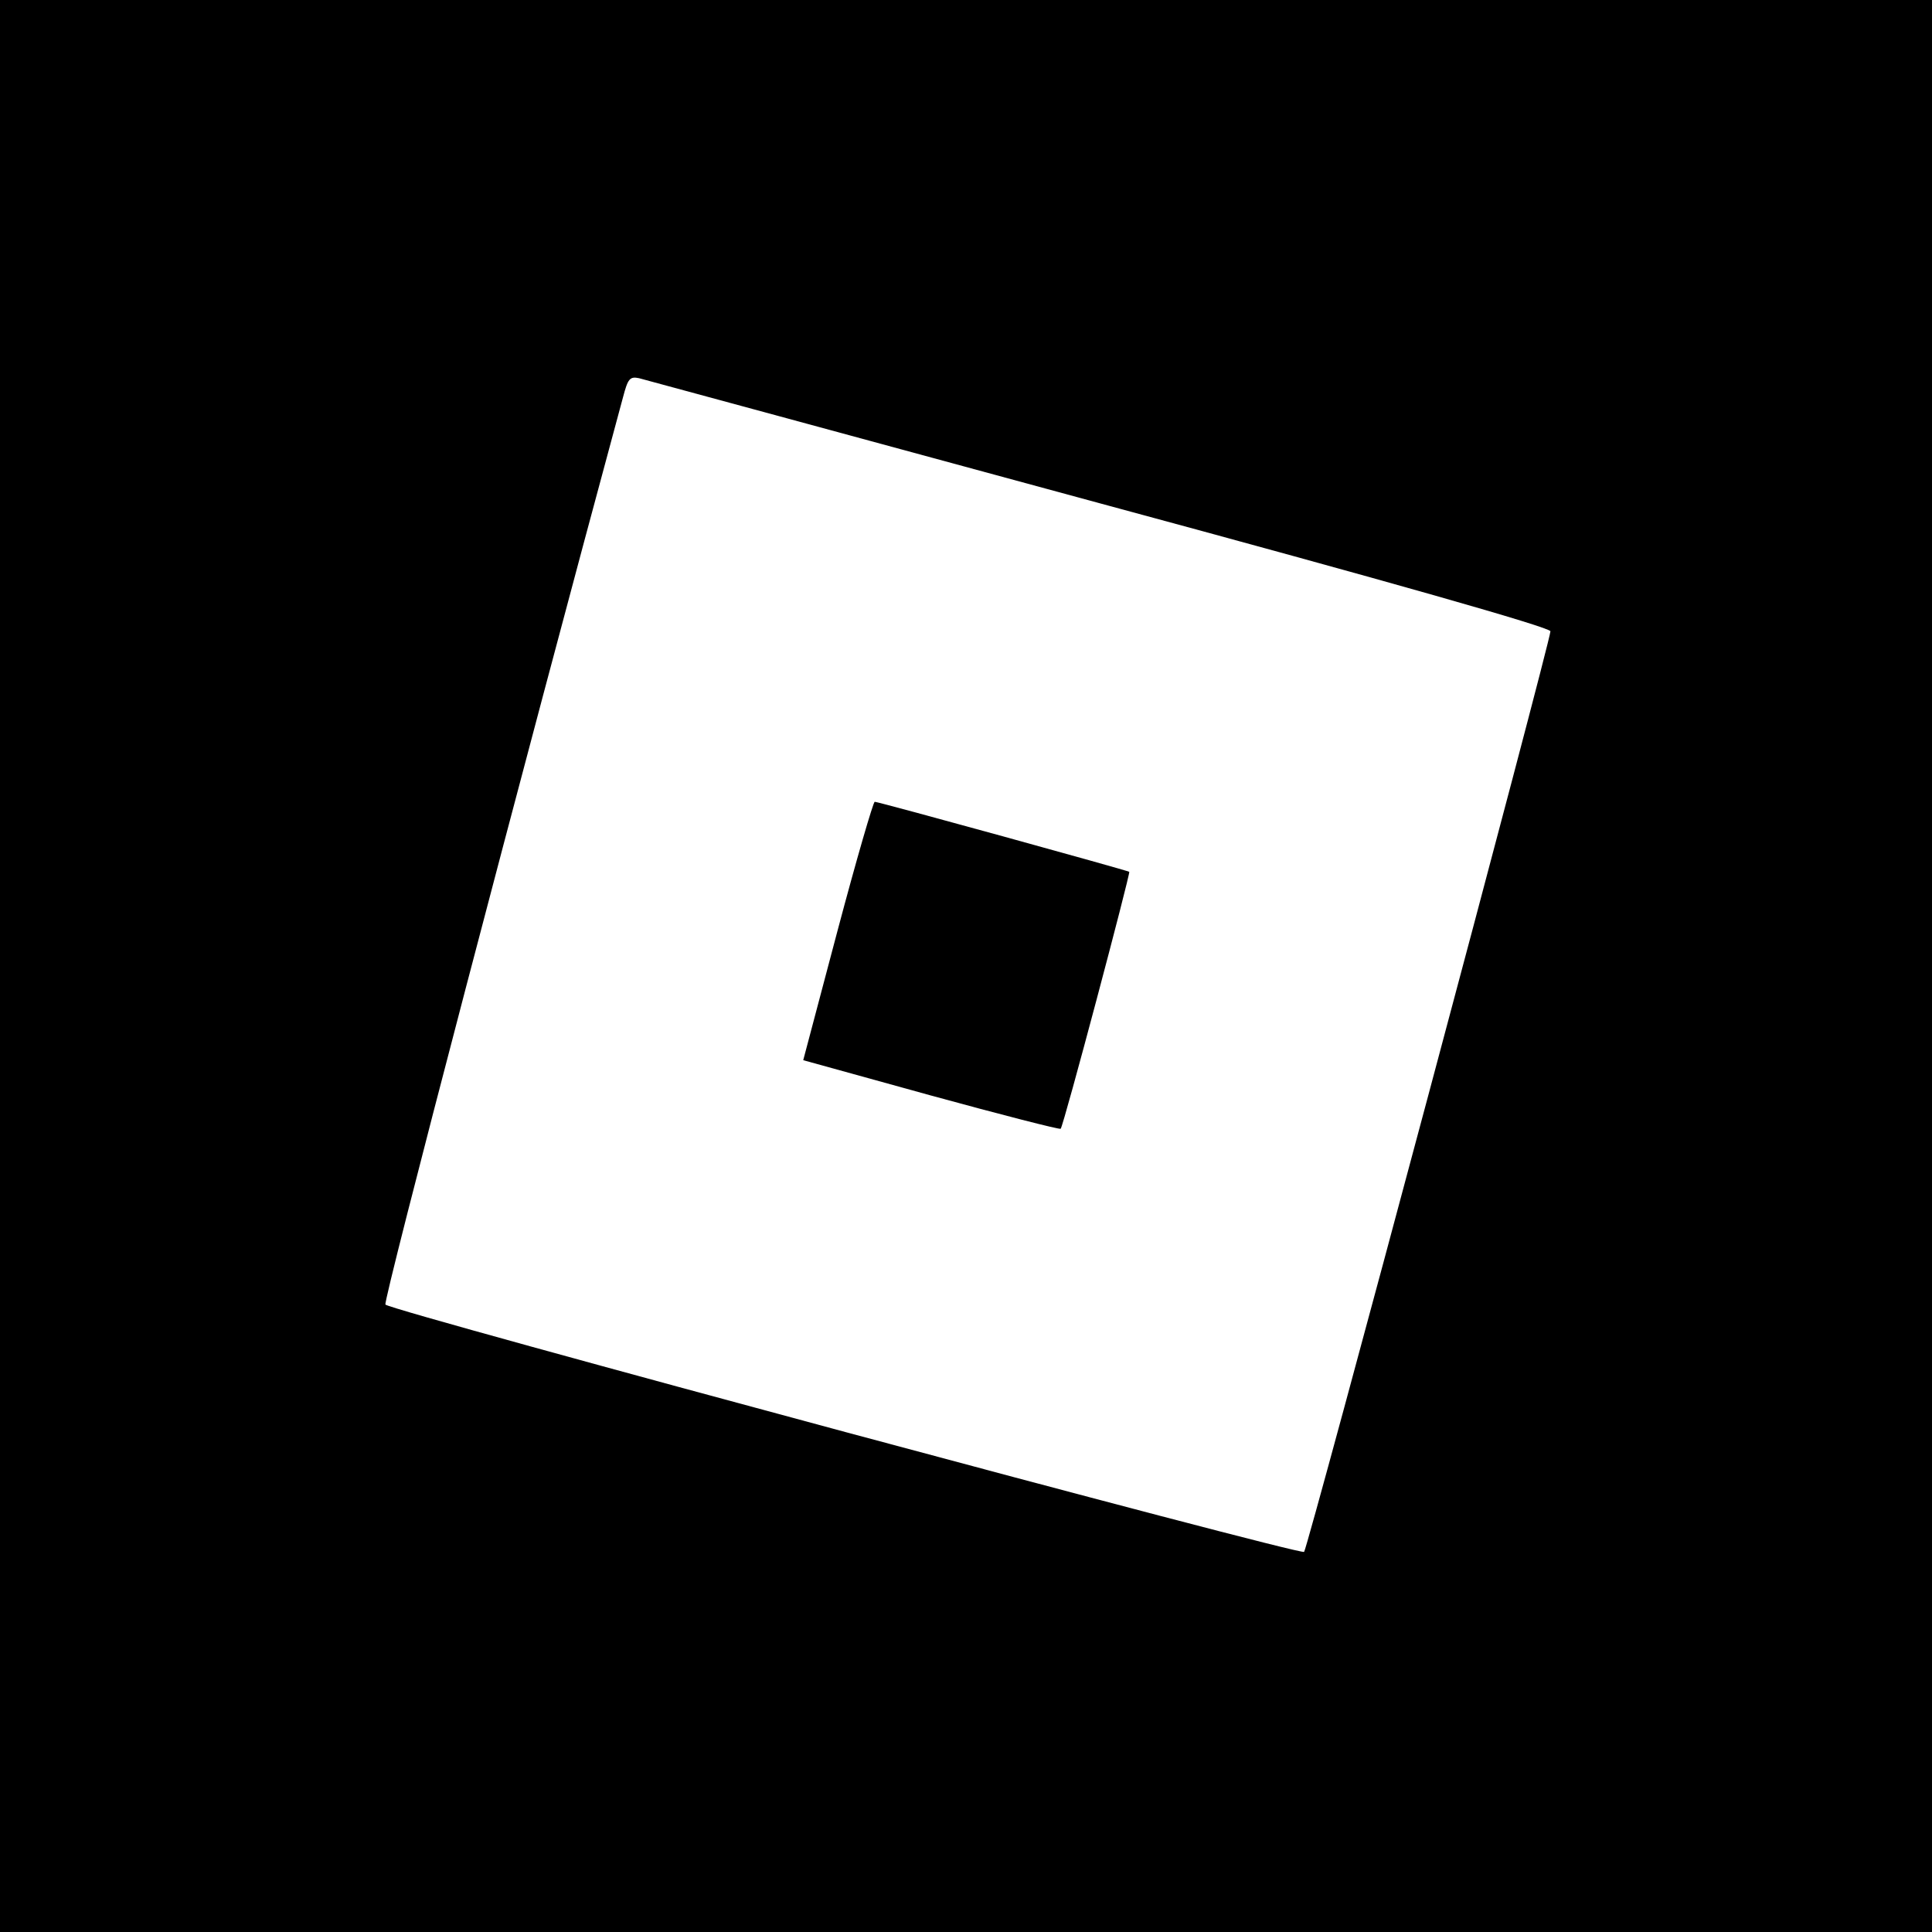
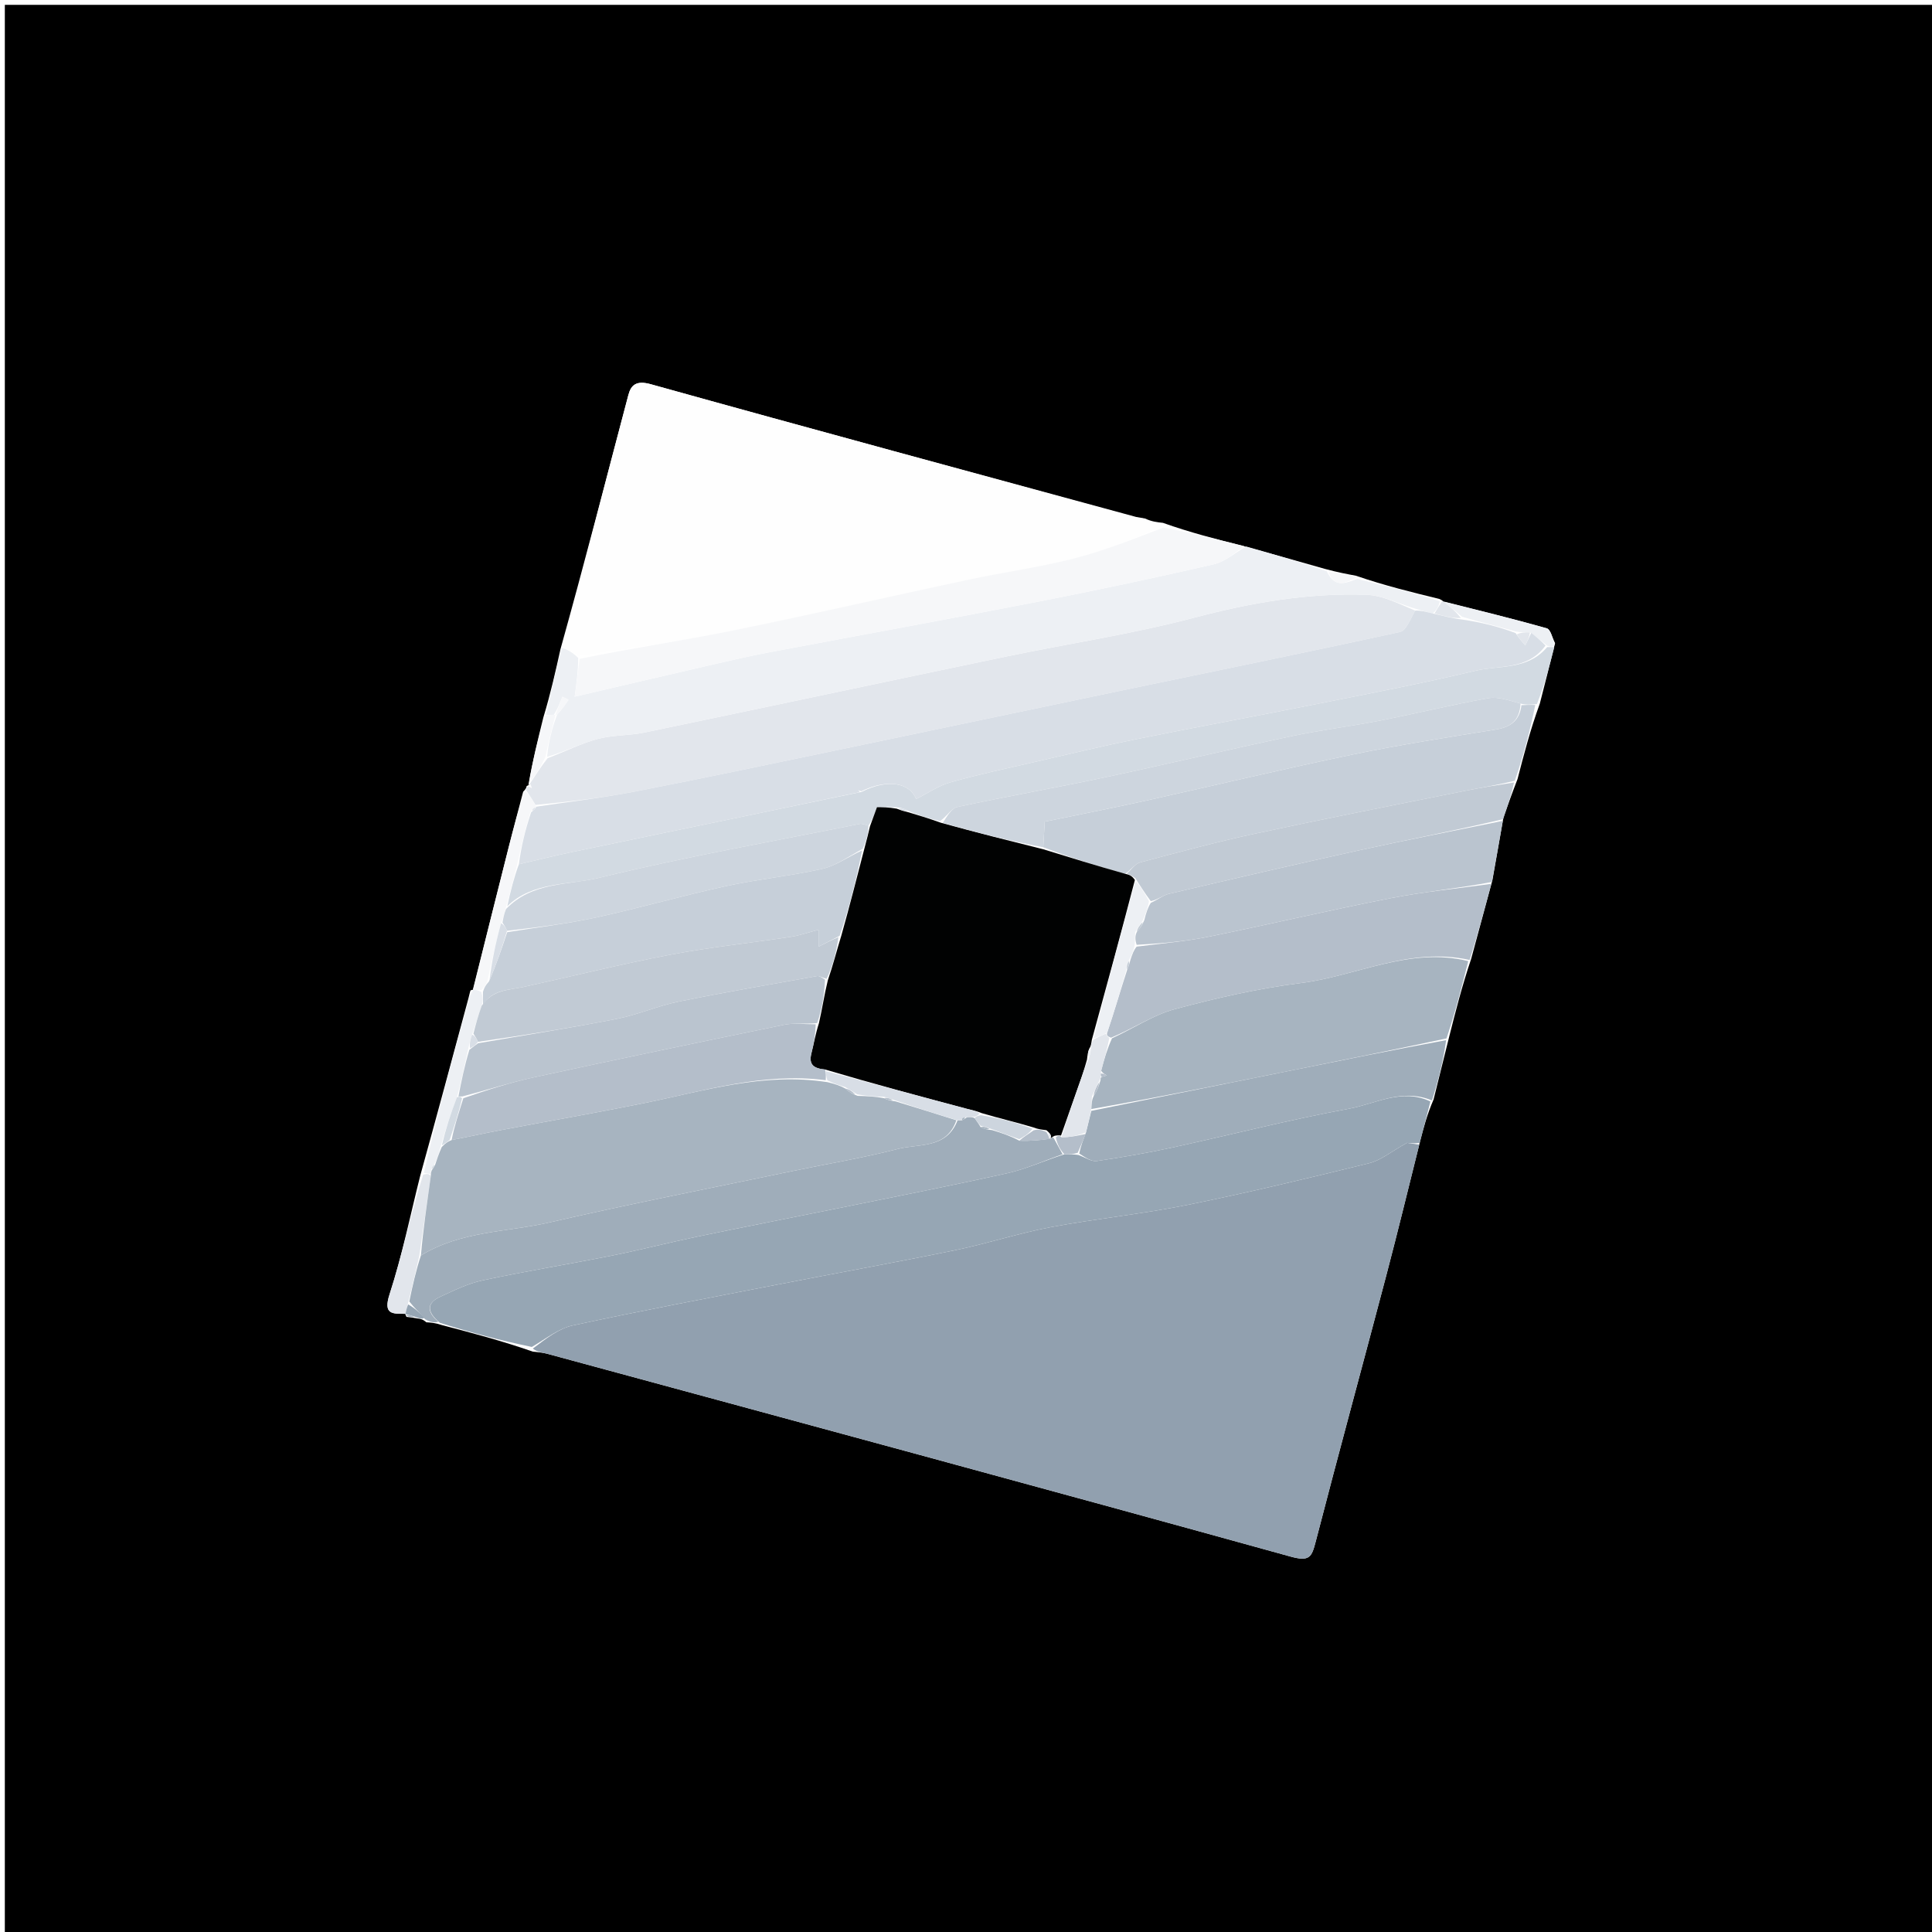
- <svg xmlns="http://www.w3.org/2000/svg" version="1.0" width="400pt" height="400pt" viewBox="0 0 400 400" preserveAspectRatio="xMidYMid meet">
-   <g transform="translate(0,400) scale(0.1,-0.1)" fill="#000000" stroke="none">
-     <path d="M0 2000 l0 -2000 2000 0 2000 0 0 2000 0 2000 -2000 0 -2000 0 0 -2000z m2277 958 c603 -163 933 -257 933 -265 0 -21 -502 -1897 -510 -1906 -7 -8 -1888 498 -1902 512 -6 5 286 1118 492 1879 10 38 14 43 33 39 12 -3 442 -120 954 -259z" />
-     <path d="M1734 2073 l-71 -268 264 -73 c146 -40 267 -71 269 -69 6 6 145 530 142 532 -4 3 -519 145 -527 145 -3 0 -38 -120 -77 -267z" />
-   </g>
+ <svg xmlns="http://www.w3.org/2000/svg" version="1.1" id="Layer_1" x="0px" y="0px" width="100%" viewBox="0 0 400 400" enable-background="new 0 0 400 400" xml:space="preserve">
+   <path fill="#000000" opacity="1" stroke="none" d=" M260,401   C173.333,401 87.167,401 1,401   C1,267.667 1,134.333 1,1   C134.333,1 267.667,1 401,1   C401,134.333 401,267.667 401,401   C354.167,401 307.333,401 260,401  M84.155,272.643   C84.756,272.711 85.357,272.779 86.612,273.004   C87.057,273.057 87.503,273.11 88.273,273.767   C89.175,273.819 90.077,273.871 91.605,274.376   C97.711,275.974 103.816,277.573 110.313,279.839   C111.295,279.978 112.306,280.012 113.256,280.27   C164.597,294.207 215.954,308.082 267.224,322.276   C271.126,323.356 271.57,322.378 272.388,319.222   C277.167,300.774 282.187,282.388 287.043,263.959   C289.405,254.995 291.587,245.985 294.023,236.237   C294.734,233.509 295.445,230.781 296.805,227.636   C297.822,223.577 298.839,219.519 300.014,214.739   C301.337,209.491 302.661,204.242 304.59,198.517   C305.981,193.343 307.371,188.168 308.993,182.209   C309.71,178.123 310.427,174.037 311.268,169.247   C312.126,166.83 312.983,164.412 314.189,161.297   C315.5,156.218 316.81,151.139 318.799,145.688   C319.799,141.786 320.799,137.884 321.962,133.151   C321.401,132.094 321.044,130.318 320.247,130.091   C313.183,128.084 306.04,126.351 298.842,124.57   C298.842,124.57 298.733,124.326 298.013,124.01   C292.36,122.63 286.706,121.25 280.722,119.197   C278.816,118.843 276.91,118.488 274.306,117.782   C268.87,116.236 263.433,114.69 257.208,112.996   C251.821,111.629 246.435,110.262 240.769,108.248   C239.609,108.126 238.45,108.004 237.068,107.352   C236.717,107.292 236.366,107.232 235.215,107.026   C201.714,97.914 168.191,88.88 134.75,79.553   C131.781,78.725 130.66,79.658 130.099,81.775   C125.498,99.122 121.039,116.507 116.031,134.433   C115.03,138.958 114.029,143.483 112.492,148.557   C111.371,153.081 110.25,157.605 109.397,162.536   C109.397,162.536 109.833,162.319 109.766,162.349   C109.766,162.349 109.803,162.413 109.042,162.736   C108.993,163.007 108.944,163.278 108.315,163.927   C107.343,167.639 106.346,171.345 105.405,175.065   C102.889,185.009 100.398,194.958 97.951,204.927   C97.951,204.927 97.928,204.874 97.414,205.048   C97.322,205.359 97.229,205.67 96.98,206.71   C93.746,218.729 90.513,230.748 86.991,243.461   C84.933,251.639 83.257,259.942 80.663,267.947   C79.292,272.178 81.244,272.009 83.913,272   C83.913,272 83.882,272.072 84.155,272.643  z" />
+   <path fill="#91A0AF" opacity="1" stroke="none" d=" M293.85,236.995   C291.587,245.985 289.405,254.995 287.043,263.959   C282.187,282.388 277.167,300.774 272.388,319.222   C271.57,322.378 271.126,323.356 267.224,322.276   C215.954,308.082 164.597,294.207 113.256,280.27   C112.306,280.012 111.295,279.978 110.312,279.206   C113.059,277.15 115.66,275.05 118.58,274.419   C132.618,271.387 146.738,268.729 160.838,265.983   C173.139,263.587 185.476,261.367 197.749,258.841   C204.385,257.475 210.865,255.329 217.518,254.074   C226.917,252.302 236.476,251.356 245.846,249.462   C258.45,246.914 270.967,243.908 283.455,240.833   C285.892,240.233 288.031,238.419 291.301,236.618   C291.253,236.61 292.552,236.803 293.85,236.995  z" />
+   <path fill="#FEFEFE" opacity="1" stroke="none" d=" M116.537,133.881   C121.039,116.507 125.498,99.122 130.099,81.775   C130.66,79.658 131.781,78.725 134.75,79.553   C168.191,88.88 201.714,97.914 235.778,107.296   C236.657,107.671 236.974,107.777 237.291,107.882   C238.45,108.004 239.609,108.126 240.726,108.914   C234.562,111.635 228.533,114.052 222.294,115.646   C215.124,117.478 207.745,118.477 200.496,120.022   C184.203,123.495 167.97,127.253 151.645,130.561   C141.155,132.687 130.545,134.217 119.704,135.805   C118.459,135.025 117.498,134.453 116.537,133.881  z" />
+   <path fill="#96A6B4" opacity="1" stroke="none" d=" M293.937,236.616   C292.552,236.803 291.253,236.61 291.301,236.618   C288.031,238.419 285.892,240.233 283.455,240.833   C270.967,243.908 258.45,246.914 245.846,249.462   C236.476,251.356 226.917,252.302 217.518,254.074   C210.865,255.329 204.385,257.475 197.749,258.841   C185.476,261.367 173.139,263.587 160.838,265.983   C146.738,268.729 132.618,271.387 118.58,274.419   C115.66,275.05 113.059,277.15 110.116,278.872   C103.816,277.573 97.711,275.974 91.081,273.874   C88.113,271.427 88.532,269.681 91.141,268.482   C93.992,267.173 96.886,265.734 99.918,265.086   C108.787,263.192 117.749,261.742 126.644,259.966   C132.611,258.775 138.511,257.25 144.469,256.01   C153.677,254.092 162.913,252.308 172.13,250.435   C184.254,247.971 196.4,245.603 208.476,242.92   C212.415,242.045 216.165,240.315 220.372,238.981   C221.485,238.98 222.227,238.975 223.28,239.125   C224.756,239.673 225.992,240.538 227.077,240.379   C232.284,239.614 237.482,238.717 242.626,237.601   C254.86,234.946 267.001,231.808 279.305,229.546   C284.793,228.537 290.27,225.239 296.155,228.054   C295.445,230.781 294.734,233.509 293.937,236.616  z" />
+   <path fill="#E2E6EC" opacity="1" stroke="none" d=" M109.833,162.319   C109.833,162.319 109.397,162.536 109.67,162.301   C110.97,160.384 111.998,158.702 113.387,156.975   C117.049,155.591 120.265,153.929 123.68,153.006   C126.829,152.155 130.239,152.322 133.454,151.653   C158.318,146.479 183.154,141.171 208.016,135.986   C221.083,133.261 234.342,131.293 247.225,127.889   C258.995,124.78 270.771,122.719 282.88,123.142   C286.283,123.26 289.629,125.015 293.002,126.422   C291.969,128.211 291.147,130.558 289.872,130.837   C270.537,135.068 251.14,139.012 231.764,143.056   C212.576,147.06 193.399,151.119 174.21,155.117   C160.003,158.078 145.805,161.09 131.56,163.859   C124.772,165.178 117.885,165.983 110.87,166.647   C110.097,165.366 109.496,164.458 108.895,163.549   C108.944,163.278 108.993,163.007 109.428,162.841   C109.909,163.031 110.006,163.117 110.102,163.203   C110.012,162.908 109.923,162.614 109.833,162.319  z" />
+   <path fill="#EDF0F4" opacity="1" stroke="none" d=" M293.001,126.019   C289.629,125.015 286.283,123.26 282.88,123.142   C270.771,122.719 258.995,124.78 247.225,127.889   C234.342,131.293 221.083,133.261 208.016,135.986   C183.154,141.171 158.318,146.479 133.454,151.653   C130.239,152.322 126.829,152.155 123.68,153.006   C120.265,153.929 117.049,155.591 113.28,156.686   C113.546,153.632 114.279,150.821 115.342,147.961   C116.349,146.897 117.025,145.884 117.702,144.871   C117.278,144.659 116.855,144.448 116.431,144.236   C115.95,145.487 115.469,146.737 114.662,147.989   C113.899,147.996 113.464,148.002 113.028,148.008   C114.029,143.483 115.03,138.958 116.284,134.157   C117.498,134.453 118.459,135.025 119.705,136.211   C119.692,139.012 119.394,141.2 118.98,144.239   C129.297,141.835 138.747,139.614 148.207,137.436   C151.907,136.584 155.613,135.743 159.342,135.038   C177.737,131.56 196.161,128.229 214.536,124.647   C226.817,122.253 239.062,119.648 251.257,116.846   C253.66,116.294 255.757,114.413 257.996,113.145   C263.433,114.69 268.87,116.236 274.691,118.28   C276.529,122.097 278.884,120.475 281.053,119.869   C286.706,121.25 292.36,122.63 298.114,124.482   C297.811,125.639 297.407,126.325 296.652,127.01   C295.201,126.679 294.101,126.349 293.001,126.019  M263.483,118.588   C263.483,118.588 263.416,118.475 263.483,118.588  z" />
+   <path fill="#D2DAE2" opacity="1" stroke="none" d=" M321.799,133.983   C320.799,137.884 319.799,141.786 318.199,145.773   C316.733,145.905 315.867,145.953 314.815,145.666   C312.463,145.038 310.196,144.186 308.145,144.551   C300.672,145.88 293.29,147.708 285.838,149.169   C279.698,150.373 273.468,151.132 267.35,152.428   C254.449,155.16 241.616,158.211 228.716,160.947   C218.58,163.097 208.369,164.892 198.24,167.071   C197.003,167.337 196.068,169.007 194.603,170.016   C192.126,169.383 190.039,168.76 187.936,167.827   C187.263,167.391 186.604,167.265 185.532,167.132   C183.883,167.126 182.648,167.126 181.566,167.126   C181.027,168.599 180.578,169.827 179.797,170.934   C178.981,170.729 178.467,170.491 178.018,170.581   C160.035,174.194 141.947,177.378 124.14,181.717   C117.729,183.28 110.241,182.509 105.029,187.618   C105.707,184.489 106.386,181.748 107.434,178.932   C111.237,178.058 114.658,177.194 118.109,176.47   C130.216,173.932 142.334,171.447 154.446,168.93   C162.3,167.298 170.149,165.644 178.365,163.959   C183.907,161.124 188.424,162.153 189.67,165.436   C192.039,164.252 194.301,162.668 196.811,161.959   C202.66,160.306 208.622,159.046 214.55,157.681   C221.452,156.091 228.342,154.434 235.282,153.031   C247.393,150.583 259.55,148.361 271.668,145.943   C282.946,143.693 294.255,141.55 305.435,138.877   C310.39,137.692 316.258,138.795 320.325,133.971   C321.013,133.973 321.406,133.978 321.799,133.983  M186.517,164.411   C186.517,164.411 186.584,164.523 186.517,164.411  z" />
+   <path fill="#A7B4C0" opacity="1" stroke="none" d=" M303.984,198.994   C302.661,204.242 301.337,209.491 299.484,214.994   C288.646,217.33 278.337,219.41 268.029,221.491   C254.002,224.323 239.975,227.157 225.939,229.618   C225.981,228.505 226.032,227.763 226.427,226.952   C227.136,225.868 227.502,224.852 227.857,223.613   C227.846,223.39 227.89,222.946 228.154,222.948   C228.666,222.844 228.916,222.737 229.165,222.631   C228.752,222.431 228.339,222.231 227.971,221.662   C228.636,219.2 229.256,217.108 230.23,214.966   C234.77,212.878 238.766,210.138 243.181,208.949   C251.76,206.637 260.504,204.638 269.309,203.532   C280.875,202.078 291.85,195.969 303.984,198.994  z" />
+   <path fill="#9FADBA" opacity="1" stroke="none" d=" M220.001,238.976   C216.165,240.315 212.415,242.045 208.476,242.92   C196.4,245.603 184.254,247.971 172.13,250.435   C162.913,252.308 153.677,254.092 144.469,256.01   C138.511,257.25 132.611,258.775 126.644,259.966   C117.749,261.742 108.787,263.192 99.918,265.086   C96.886,265.734 93.992,267.173 91.141,268.482   C88.532,269.681 88.113,271.427 90.768,273.648   C90.077,273.871 89.175,273.819 88.003,273.131   C86.729,271.616 85.725,270.738 84.743,269.457   C85.442,266.058 86.119,263.062 87.149,259.923   C95.529,254.818 104.932,255.123 113.705,253.103   C130.445,249.248 147.315,245.954 164.134,242.446   C171.403,240.929 178.748,239.72 185.93,237.869   C190.265,236.752 195.964,237.893 198.254,231.953   C198.501,231.968 198.996,231.998 199.185,231.932   C199.617,231.742 199.806,231.561 200.234,231.304   C200.916,231.267 201.306,231.25 201.8,231.503   C202.264,232.205 202.625,232.638 203.024,233.357   C203.711,233.751 204.362,233.859 205.395,233.974   C207.525,234.605 209.27,235.227 211.048,236.17   C213.23,236.277 215.38,236.064 217.581,235.733   C217.631,235.615 217.969,235.304 218.18,235.668   C218.927,237.013 219.464,237.995 220.001,238.976  z" />
+   <path fill="#C6CFD9" opacity="1" stroke="none" d=" M315,146   C315.867,145.953 316.733,145.905 317.86,145.959   C316.81,151.139 315.5,156.218 313.632,161.648   C309.902,162.557 306.715,163.05 303.556,163.686   C289.004,166.614 274.433,169.465 259.921,172.583   C251.911,174.304 243.987,176.44 236.067,178.55   C235.017,178.829 234.22,180.062 232.953,180.906   C227.066,179.251 221.53,177.541 215.997,175.414   C216.089,173.541 216.179,172.085 216.301,170.116   C223.349,168.658 230.261,167.308 237.136,165.788   C251.469,162.62 265.747,159.186 280.118,156.203   C289.945,154.164 299.882,152.636 309.792,151.022   C312.845,150.525 314.633,149.095 315,146  z" />
+   <path fill="#B4BECA" opacity="1" stroke="none" d=" M304.287,198.756   C291.85,195.969 280.875,202.078 269.309,203.532   C260.504,204.638 251.76,206.637 243.181,208.949   C238.766,210.138 234.77,212.878 230.028,214.849   C229.233,214.562 229.064,214.301 229.244,213.768   C230.732,209.357 231.94,205.172 233.369,200.8   C233.712,200.051 233.834,199.489 234.072,198.637   C234.442,197.561 234.693,196.775 235.331,195.988   C240.542,195.323 245.418,194.913 250.181,193.946   C262.792,191.388 275.321,188.42 287.948,185.953   C294.816,184.611 301.819,183.957 308.761,182.993   C307.371,188.168 305.981,193.343 304.287,198.756  z" />
+   <path fill="#F6F7F9" opacity="1" stroke="none" d=" M257.602,113.071   C255.757,114.413 253.66,116.294 251.257,116.846   C239.062,119.648 226.817,122.253 214.536,124.647   C196.161,128.229 177.737,131.56 159.342,135.038   C155.613,135.743 151.907,136.584 148.207,137.436   C138.747,139.614 129.297,141.835 118.98,144.239   C119.394,141.2 119.692,139.012 119.989,136.42   C130.545,134.217 141.155,132.687 151.645,130.561   C167.97,127.253 184.203,123.495 200.496,120.022   C207.745,118.477 215.124,117.478 222.294,115.646   C228.533,114.052 234.562,111.635 240.866,109.238   C246.435,110.262 251.821,111.629 257.602,113.071  z" />
+   <path fill="#BAC4CF" opacity="1" stroke="none" d=" M308.877,182.601   C301.819,183.957 294.816,184.611 287.948,185.953   C275.321,188.42 262.792,191.388 250.181,193.946   C245.418,194.913 240.542,195.323 235.331,195.615   C234.973,194.497 235.001,193.75 235.358,192.955   C236.088,192.208 236.489,191.51 236.924,190.478   C237.27,189.085 237.581,188.026 238.259,186.924   C239.756,186.256 240.818,185.336 242.029,185.053   C255.141,181.982 268.258,178.925 281.413,176.042   C291.294,173.877 301.231,171.972 311.144,169.951   C310.427,174.037 309.71,178.123 308.877,182.601  z" />
+   <path fill="#9FADBA" opacity="1" stroke="none" d=" M225.948,229.99   C239.975,227.157 254.002,224.323 268.029,221.491   C278.337,219.41 288.646,217.33 299.405,215.354   C298.839,219.519 297.822,223.577 296.48,227.845   C290.27,225.239 284.793,228.537 279.305,229.546   C267.001,231.808 254.86,234.946 242.626,237.601   C237.482,238.717 232.284,239.614 227.077,240.379   C225.992,240.538 224.756,239.673 223.442,238.826   C223.789,237.174 224.284,235.977 224.846,234.436   C225.258,232.725 225.603,231.357 225.948,229.99  z" />
+   <path fill="#C1CAD4" opacity="1" stroke="none" d=" M311.206,169.599   C301.231,171.972 291.294,173.877 281.413,176.042   C268.258,178.925 255.141,181.982 242.029,185.053   C240.818,185.336 239.756,186.256 238.256,186.572   C236.983,184.855 236.079,183.446 235.068,181.821   C234.409,181.354 233.857,181.103 233.306,180.853   C234.22,180.062 235.017,178.829 236.067,178.55   C243.987,176.44 251.911,174.304 259.921,172.583   C274.433,169.465 289.004,166.614 303.556,163.686   C306.715,163.05 309.902,162.557 313.458,161.997   C312.983,164.412 312.126,166.83 311.206,169.599  z" />
+   <path fill="#F6F7F9" opacity="1" stroke="none" d=" M107.065,179.008   C106.386,181.748 105.707,184.489 104.76,187.819   C104.341,189.275 104.188,190.142 103.741,191.15   C102.626,195.192 101.808,199.092 100.884,203.253   C100.511,204.007 100.243,204.5 99.628,204.991   C98.82,204.96 98.359,204.933 97.897,204.905   C100.398,194.958 102.889,185.009 105.405,175.065   C106.346,171.345 107.343,167.639 108.605,163.738   C109.496,164.458 110.097,165.366 110.855,166.644   C111.014,167.014 111.008,167.035 110.786,167.128   C110.285,167.414 110.11,167.676 109.757,168.273   C108.672,172.028 107.869,175.518 107.065,179.008  z" />
+   <path fill="#E2E6EC" opacity="1" stroke="none" d=" M86.796,260.065   C86.119,263.062 85.442,266.058 84.519,269.661   C84.178,270.851 84.084,271.435 83.989,272.019   C81.244,272.009 79.292,272.178 80.663,267.947   C83.257,259.942 84.933,251.639 87.615,243.195   C88.561,242.978 88.882,243.027 89.19,243.517   C88.384,249.328 87.59,254.696 86.796,260.065  z" />
+   <path fill="#EDF0F4" opacity="1" stroke="none" d=" M89.203,243.075   C88.882,243.027 88.561,242.978 87.76,242.848   C90.513,230.748 93.746,218.729 97.256,206.216   C97.755,205.481 97.887,205.198 97.928,204.874   C97.928,204.874 97.951,204.927 97.924,204.916   C98.359,204.933 98.82,204.96 99.642,205.367   C100.003,206.497 100.003,207.249 99.733,208.226   C98.979,210.3 98.496,212.15 97.745,214.205   C97.33,215.288 97.184,216.165 96.886,217.385   C96.126,220.823 95.519,223.917 94.602,227.188   C93.262,230.646 92.233,233.928 91.18,237.561   C90.808,238.973 90.46,240.034 89.862,241.176   C89.485,241.568 89.357,241.878 89.235,242.41   C89.241,242.632 89.203,243.075 89.203,243.075  z" />
+   <path fill="#EDF0F4" opacity="1" stroke="none" d=" M321.881,133.567   C321.406,133.978 321.013,133.973 320.277,133.655   C318.962,132.573 317.991,131.804 316.768,130.93   C315.676,130.886 314.836,130.946 313.747,130.728   C309.997,129.637 306.497,128.825 302.689,127.69   C301.228,126.423 300.075,125.481 298.921,124.538   C306.04,126.351 313.183,128.084 320.247,130.091   C321.044,130.318 321.401,132.094 321.881,133.567  z" />
+   <path fill="#F6F7F9" opacity="1" stroke="none" d=" M112.76,148.283   C113.464,148.002 113.899,147.996 114.667,147.995   C115,148 115.012,148.011 115.012,148.011   C114.279,150.821 113.546,153.632 112.92,156.731   C111.998,158.702 110.97,160.384 109.536,162.098   C110.25,157.605 111.371,153.081 112.76,148.283  z" />
+   <path fill="#E2E6EC" opacity="1" stroke="none" d=" M298.881,124.554   C300.075,125.481 301.228,126.423 302.466,127.954   C300.701,128.031 298.852,127.52 297.002,127.01   C297.407,126.325 297.811,125.639 298.474,124.64   C298.733,124.326 298.842,124.57 298.881,124.554  z" />
+   <path fill="#F6F7F9" opacity="1" stroke="none" d=" M280.888,119.533   C278.884,120.475 276.529,122.097 275.04,118.457   C276.91,118.488 278.816,118.843 280.888,119.533  z" />
+   <path fill="#96A6B4" opacity="1" stroke="none" d=" M83.951,272.009   C84.084,271.435 84.178,270.851 84.497,270.063   C85.725,270.738 86.729,271.616 87.84,272.828   C87.503,273.11 87.057,273.057 86.095,272.702   C85.012,272.29 84.447,272.181 83.882,272.072   C83.882,272.072 83.913,272 83.951,272.009  z" />
+   <path fill="#A7B4C0" opacity="1" stroke="none" d=" M84.018,272.358   C84.447,272.181 85.012,272.29 85.768,272.623   C85.357,272.779 84.756,272.711 84.018,272.358  z" />
+   <path fill="#F6F7F9" opacity="1" stroke="none" d=" M97.671,204.961   C97.887,205.198 97.755,205.481 97.334,205.85   C97.229,205.67 97.322,205.359 97.671,204.961  z" />
+   <path fill="#F6F7F9" opacity="1" stroke="none" d=" M109.799,162.334   C109.923,162.614 110.012,162.908 110.102,163.203   C110.006,163.117 109.909,163.031 109.808,162.679   C109.803,162.413 109.766,162.349 109.799,162.334  z" />
+   <path fill="#F6F7F9" opacity="1" stroke="none" d=" M237.179,107.617   C236.974,107.777 236.657,107.671 236.177,107.369   C236.366,107.232 236.717,107.292 237.179,107.617  z" />
+   <path fill="#B4BECA" opacity="1" stroke="none" d=" M224.779,234.779   C224.284,235.977 223.789,237.174 223.131,238.671   C222.227,238.975 221.485,238.98 220.372,238.981   C219.464,237.995 218.927,237.013 218.597,235.507   C219.093,235.022 219.382,235.061 219.776,235.459   C221.513,235.471 223.146,235.125 224.779,234.779  z" />
+   <path fill="#D8DEE6" opacity="1" stroke="none" d=" M296.652,127.01   C298.852,127.52 300.701,128.031 302.773,128.277   C306.497,128.825 309.997,129.637 313.784,131.067   C314.643,132.333 315.216,132.981 315.79,133.628   C316.2,132.764 316.61,131.9 317.02,131.035   C317.991,131.804 318.962,132.573 319.982,133.657   C316.258,138.795 310.39,137.692 305.435,138.877   C294.255,141.55 282.946,143.693 271.668,145.943   C259.55,148.361 247.393,150.583 235.282,153.031   C228.342,154.434 221.452,156.091 214.55,157.681   C208.622,159.046 202.66,160.306 196.811,161.959   C194.301,162.668 192.039,164.252 189.67,165.436   C188.424,162.153 183.907,161.124 178.312,163.821   C177.808,163.675 177.722,163.625 177.637,163.576   C177.758,163.717 177.879,163.859 178,164   C170.149,165.644 162.3,167.298 154.446,168.93   C142.334,171.447 130.216,173.932 118.109,176.47   C114.658,177.194 111.237,178.058 107.434,178.932   C107.869,175.518 108.672,172.028 109.966,168.163   C110.718,167.594 110.902,167.343 111.008,167.035   C111.008,167.035 111.014,167.014 111.029,167.017   C117.885,165.983 124.772,165.178 131.56,163.859   C145.805,161.09 160.003,158.078 174.21,155.117   C193.399,151.119 212.576,147.06 231.764,143.056   C251.14,139.012 270.537,135.068 289.872,130.837   C291.147,130.558 291.969,128.211 293.002,126.422   C294.101,126.349 295.201,126.679 296.652,127.01  z" />
+   <path fill="#F6F7F9" opacity="1" stroke="none" d=" M114.994,147.994   C115.469,146.737 115.95,145.487 116.431,144.236   C116.855,144.448 117.278,144.659 117.702,144.871   C117.025,145.884 116.349,146.897 115.342,147.961   C115.012,148.011 115,148 114.994,147.994  z" />
+   <path fill="#F6F7F9" opacity="1" stroke="none" d=" M263.449,118.531   C263.416,118.475 263.483,118.588 263.449,118.531  z" />
+   <path fill="#010202" opacity="1" stroke="none" d=" M219.672,235.101   C219.382,235.061 219.093,235.022 218.386,235.143   C217.969,235.304 217.631,235.615 217.516,235.672   C217.401,235.73 217.238,235.659 217.601,235.585   C217.648,235.035 217.332,234.559 216.666,234.002   C215.598,233.854 214.881,233.788 213.935,233.416   C210.313,232.33 206.922,231.551 203.262,230.464   C202.057,229.964 201.108,229.816 200.186,229.571   C190.47,226.983 180.759,224.379 170.844,221.434   C168.461,221.213 167.387,220.445 167.997,218.057   C168.499,216.092 168.834,214.084 169.55,211.846   C170.257,208.771 170.656,205.945 171.397,202.952   C172.465,199.855 173.193,196.926 174.185,193.714   C175.908,187.618 177.367,181.807 178.97,175.65   C179.452,173.888 179.79,172.471 180.128,171.055   C180.578,169.827 181.027,168.599 181.566,167.126   C182.648,167.126 183.883,167.126 185.646,167.42   C186.766,167.855 187.358,167.996 187.951,168.137   C190.039,168.76 192.126,169.383 194.813,170.344   C202.273,172.399 209.134,174.116 215.995,175.832   C221.53,177.541 227.066,179.251 232.953,180.906   C233.857,181.103 234.409,181.354 234.966,182.199   C232.022,193.527 229.072,204.261 226.046,215.314   C225.931,216.068 225.893,216.502 225.563,217.058   C225.222,217.784 225.172,218.389 225.047,219.391   C224.635,220.839 224.322,221.898 223.958,222.94   C222.538,226.997 221.102,231.048 219.672,235.101  z" />
+   <path fill="#CDD5DE" opacity="1" stroke="none" d=" M215.997,175.414   C209.134,174.116 202.273,172.399 195.202,170.355   C196.068,169.007 197.003,167.337 198.24,167.071   C208.369,164.892 218.58,163.097 228.716,160.947   C241.616,158.211 254.449,155.16 267.35,152.428   C273.468,151.132 279.698,150.373 285.838,149.169   C293.29,147.708 300.672,145.88 308.145,144.551   C310.196,144.186 312.463,145.038 314.815,145.666   C314.633,149.095 312.845,150.525 309.792,151.022   C299.882,152.636 289.945,154.164 280.118,156.203   C265.747,159.186 251.469,162.62 237.136,165.788   C230.261,167.308 223.349,168.658 216.301,170.116   C216.179,172.085 216.089,173.541 215.997,175.414  z" />
+   <path fill="#CDD5DE" opacity="1" stroke="none" d=" M179.797,170.934   C179.79,172.471 179.452,173.888 178.624,175.728   C175.513,177.434 173.015,179.268 170.244,179.89   C163.671,181.365 156.915,182.02 150.33,183.456   C141.335,185.419 132.47,187.978 123.474,189.939   C117.384,191.266 111.165,192.002 104.983,192.707   C104.653,191.945 104.345,191.477 104.036,191.009   C104.188,190.142 104.341,189.275 104.761,188.208   C110.241,182.509 117.729,183.28 124.14,181.717   C141.947,177.378 160.035,174.194 178.018,170.581   C178.467,170.491 178.981,170.729 179.797,170.934  z" />
+   <path fill="#D8DEE6" opacity="1" stroke="none" d=" M187.936,167.827   C187.358,167.996 186.766,167.855 186.059,167.426   C186.604,167.265 187.263,167.391 187.936,167.827  z" />
+   <path fill="#D8DEE6" opacity="1" stroke="none" d=" M186.551,164.467   C186.584,164.523 186.517,164.411 186.551,164.467  z" />
+   <path fill="#E2E6EC" opacity="1" stroke="none" d=" M225.854,216.937   C225.893,216.502 225.931,216.068 226.352,215.295   C227.477,214.636 228.22,214.315 228.964,213.995   C229.064,214.301 229.233,214.562 229.673,214.897   C229.256,217.108 228.636,219.2 227.954,221.89   C227.892,222.487 227.89,222.946 227.89,222.946   C227.89,222.946 227.846,223.39 227.589,223.794   C226.915,225.138 226.5,226.08 226.084,227.021   C226.032,227.763 225.981,228.505 225.939,229.618   C225.603,231.357 225.258,232.725 224.846,234.436   C223.146,235.125 221.513,235.471 219.776,235.459   C221.102,231.048 222.538,226.997 223.958,222.94   C224.322,221.898 224.635,220.839 225.34,219.357   C225.757,218.263 225.806,217.6 225.854,216.937  z" />
+   <path fill="#B4BECA" opacity="1" stroke="none" d=" M226.427,226.952   C226.5,226.08 226.915,225.138 227.6,224.016   C227.502,224.852 227.136,225.868 226.427,226.952  z" />
+   <path fill="#B4BECA" opacity="1" stroke="none" d=" M228.154,222.948   C227.89,222.946 227.892,222.487 227.909,222.259   C228.339,222.231 228.752,222.431 229.165,222.631   C228.916,222.737 228.666,222.844 228.154,222.948  z" />
+   <path fill="#A7B4C0" opacity="1" stroke="none" d=" M90.111,241.095   C90.46,240.034 90.808,238.973 91.455,237.485   C92.2,236.718 92.645,236.378 93.507,236.028   C97.117,235.347 100.301,234.621 103.508,234.013   C113.354,232.143 123.231,230.426 133.055,228.45   C145.577,225.933 157.912,221.972 171.308,224.049   C172.763,224.404 173.872,224.731 175.033,225.382   C175.774,226.098 176.464,226.49 177.568,226.889   C179.647,226.957 181.31,227.019 183.014,227.366   C183.706,227.756 184.357,227.861 185.392,228.023   C189.852,229.366 193.93,230.652 198.007,231.937   C195.964,237.893 190.265,236.752 185.93,237.869   C178.748,239.72 171.403,240.929 164.134,242.446   C147.315,245.954 130.445,249.248 113.705,253.103   C104.932,255.123 95.529,254.818 87.149,259.923   C87.59,254.696 88.384,249.328 89.19,243.517   C89.203,243.075 89.241,242.632 89.416,242.257   C89.821,241.657 89.994,241.394 90.111,241.095  z" />
+   <path fill="#D8DEE6" opacity="1" stroke="none" d=" M182.973,227.081   C181.31,227.019 179.647,226.957 177.486,226.581   C176.319,225.864 175.65,225.461 174.98,225.058   C173.872,224.731 172.763,224.404 171.308,223.674   C170.99,222.774 171.018,222.277 171.047,221.78   C180.759,224.379 190.47,226.983 200.186,229.571   C201.108,229.816 202.057,229.964 202.802,230.573   C202.306,231.071 202.001,231.152 201.697,231.233   C201.306,231.25 200.916,231.267 200.018,231.304   C199.229,231.465 199.057,231.69 198.996,231.998   C198.996,231.998 198.501,231.968 198.254,231.953   C193.93,230.652 189.852,229.366 185.217,227.784   C184.098,227.351 183.536,227.216 182.973,227.081  z" />
+   <path fill="#CDD5DE" opacity="1" stroke="none" d=" M201.8,231.503   C202.001,231.152 202.306,231.071 203.07,230.881   C206.922,231.551 210.313,232.33 213.774,233.71   C212.901,234.823 211.958,235.337 211.015,235.85   C209.27,235.227 207.525,234.605 205.223,233.734   C204.106,233.348 203.546,233.209 202.987,233.07   C202.625,232.638 202.264,232.205 201.8,231.503  z" />
+   <path fill="#B4BECA" opacity="1" stroke="none" d=" M211.048,236.17   C211.958,235.337 212.901,234.823 214.004,234.016   C214.881,233.788 215.598,233.854 216.672,234.402   C217.099,235.143 217.168,235.401 217.238,235.659   C217.238,235.659 217.401,235.73 217.466,235.79   C215.38,236.064 213.23,236.277 211.048,236.17  z" />
+   <path fill="#A7B4C0" opacity="1" stroke="none" d=" M203.024,233.357   C203.546,233.209 204.106,233.348 204.839,233.727   C204.362,233.859 203.711,233.751 203.024,233.357  z" />
+   <path fill="#A7B4C0" opacity="1" stroke="none" d=" M199.185,231.932   C199.057,231.69 199.229,231.465 199.726,231.324   C199.806,231.561 199.617,231.742 199.185,231.932  z" />
+   <path fill="#EDF0F4" opacity="1" stroke="none" d=" M229.244,213.768   C228.22,214.315 227.477,214.636 226.428,214.976   C229.072,204.261 232.022,193.527 235.074,182.415   C236.079,183.446 236.983,184.855 237.89,186.616   C237.581,188.026 237.27,189.085 236.615,190.569   C235.857,191.664 235.443,192.334 235.029,193.004   C235.001,193.75 234.973,194.497 234.945,195.616   C234.693,196.775 234.442,197.561 233.811,198.671   C233.337,199.66 233.242,200.323 233.148,200.987   C231.94,205.172 230.732,209.357 229.244,213.768  z" />
+   <path fill="#C1CAD4" opacity="1" stroke="none" d=" M233.369,200.8   C233.242,200.323 233.337,199.66 233.693,198.962   C233.834,199.489 233.712,200.051 233.369,200.8  z" />
+   <path fill="#C1CAD4" opacity="1" stroke="none" d=" M235.358,192.955   C235.443,192.334 235.857,191.664 236.581,190.903   C236.489,191.51 236.088,192.208 235.358,192.955  z" />
+   <path fill="#C6CFD9" opacity="1" stroke="none" d=" M105.004,193.002   C111.165,192.002 117.384,191.266 123.474,189.939   C132.47,187.978 141.335,185.419 150.33,183.456   C156.915,182.02 163.671,181.365 170.244,179.89   C173.015,179.268 175.513,177.434 178.48,176.073   C177.367,181.807 175.908,187.618 173.849,193.75   C172.12,194.649 170.99,195.227 169.477,196.001   C169.477,194.537 169.477,193.512 169.477,192.491   C167.387,193.036 165.569,193.684 163.695,193.969   C155.406,195.231 147.045,196.092 138.817,197.657   C128.656,199.59 118.604,202.096 108.495,204.313   C105.411,204.99 101.998,204.841 100.004,208.001   C100.003,207.249 100.003,206.497 99.989,205.369   C100.243,204.5 100.511,204.007 101.244,203.188   C102.808,199.576 103.906,196.289 105.004,193.002  z" />
+   <path fill="#D8DEE6" opacity="1" stroke="none" d=" M104.983,192.707   C103.906,196.289 102.808,199.576 101.35,202.928   C101.808,199.092 102.626,195.192 103.741,191.15   C104.345,191.477 104.653,191.945 104.983,192.707  z" />
+   <path fill="#E2E6EC" opacity="1" stroke="none" d=" M110.786,167.128   C110.902,167.343 110.718,167.594 110.248,167.898   C110.11,167.676 110.285,167.414 110.786,167.128  z" />
+   <path fill="#C1CAD4" opacity="1" stroke="none" d=" M99.733,208.226   C101.998,204.841 105.411,204.99 108.495,204.313   C118.604,202.096 128.656,199.59 138.817,197.657   C147.045,196.092 155.406,195.231 163.695,193.969   C165.569,193.684 167.387,193.036 169.477,192.491   C169.477,193.512 169.477,194.537 169.477,196.001   C170.99,195.227 172.12,194.649 173.586,194.034   C173.193,196.926 172.465,199.855 171.153,202.65   C170.102,202.363 169.601,202.009 169.176,202.085   C159.61,203.798 150.026,205.427 140.506,207.37   C136.182,208.252 132.051,210.092 127.723,210.941   C118.179,212.813 108.567,214.33 98.961,215.698   C98.631,214.935 98.322,214.467 98.013,213.999   C98.496,212.15 98.979,210.3 99.733,208.226  z" />
+   <path fill="#BAC4CF" opacity="1" stroke="none" d=" M98.982,215.993   C108.567,214.33 118.179,212.813 127.723,210.941   C132.051,210.092 136.182,208.252 140.506,207.37   C150.026,205.427 159.61,203.798 169.176,202.085   C169.601,202.009 170.102,202.363 170.812,202.818   C170.656,205.945 170.257,208.771 169.182,211.821   C166.455,212.068 164.336,211.761 162.363,212.166   C145.091,215.703 127.83,219.302 110.6,223.036   C105.667,224.106 100.842,225.675 95.703,227.012   C95.263,227.01 95.087,227.011 94.911,227.012   C95.519,223.917 96.126,220.823 97.177,217.352   C98.074,216.648 98.528,216.32 98.982,215.993  z" />
+   <path fill="#D2DAE2" opacity="1" stroke="none" d=" M94.602,227.188   C95.087,227.011 95.263,227.01 95.665,227.373   C94.957,230.504 94.024,233.271 93.09,236.038   C92.645,236.378 92.2,236.718 91.479,237.134   C92.233,233.928 93.262,230.646 94.602,227.188  z" />
+   <path fill="#D8DEE6" opacity="1" stroke="none" d=" M98.961,215.698   C98.528,216.32 98.074,216.648 97.329,217.009   C97.184,216.165 97.33,215.288 97.745,214.205   C98.322,214.467 98.631,214.935 98.961,215.698  z" />
+   <path fill="#D2DAE2" opacity="1" stroke="none" d=" M89.862,241.176   C89.994,241.394 89.821,241.657 89.411,242.035   C89.357,241.878 89.485,241.568 89.862,241.176  z" />
+   <path fill="#E2E6EC" opacity="1" stroke="none" d=" M316.768,130.93   C316.61,131.9 316.2,132.764 315.79,133.628   C315.216,132.981 314.643,132.333 314.033,131.346   C314.836,130.946 315.676,130.886 316.768,130.93  z" />
+   <path fill="#D2DAE2" opacity="1" stroke="none" d=" M177.946,163.862   C177.879,163.859 177.758,163.717 177.637,163.576   C177.722,163.625 177.808,163.675 177.946,163.862  z" />
+   <path fill="#B4BECA" opacity="1" stroke="none" d=" M93.507,236.028   C94.024,233.271 94.957,230.504 95.929,227.376   C100.842,225.675 105.667,224.106 110.6,223.036   C127.83,219.302 145.091,215.703 162.363,212.166   C164.336,211.761 166.455,212.068 168.875,212.07   C168.834,214.084 168.499,216.092 167.997,218.057   C167.387,220.445 168.461,221.213 170.844,221.434   C171.018,222.277 170.99,222.774 170.961,223.646   C157.912,221.972 145.577,225.933 133.055,228.45   C123.231,230.426 113.354,232.143 103.508,234.013   C100.301,234.621 97.117,235.347 93.507,236.028  z" />
+   <path fill="#EDF0F4" opacity="1" stroke="none" d=" M225.563,217.058   C225.806,217.6 225.757,218.263 225.416,218.96   C225.172,218.389 225.222,217.784 225.563,217.058  z" />
+   <path fill="#E2E6EC" opacity="1" stroke="none" d=" M217.601,235.585   C217.168,235.401 217.099,235.143 217.023,234.484   C217.332,234.559 217.648,235.035 217.601,235.585  z" />
+   <path fill="#B4BECA" opacity="1" stroke="none" d=" M183.014,227.366   C183.536,227.216 184.098,227.351 184.834,227.726   C184.357,227.861 183.706,227.756 183.014,227.366  z" />
+   <path fill="#B4BECA" opacity="1" stroke="none" d=" M175.033,225.382   C175.65,225.461 176.319,225.864 177.07,226.575   C176.464,226.49 175.774,226.098 175.033,225.382  z" />
</svg>
